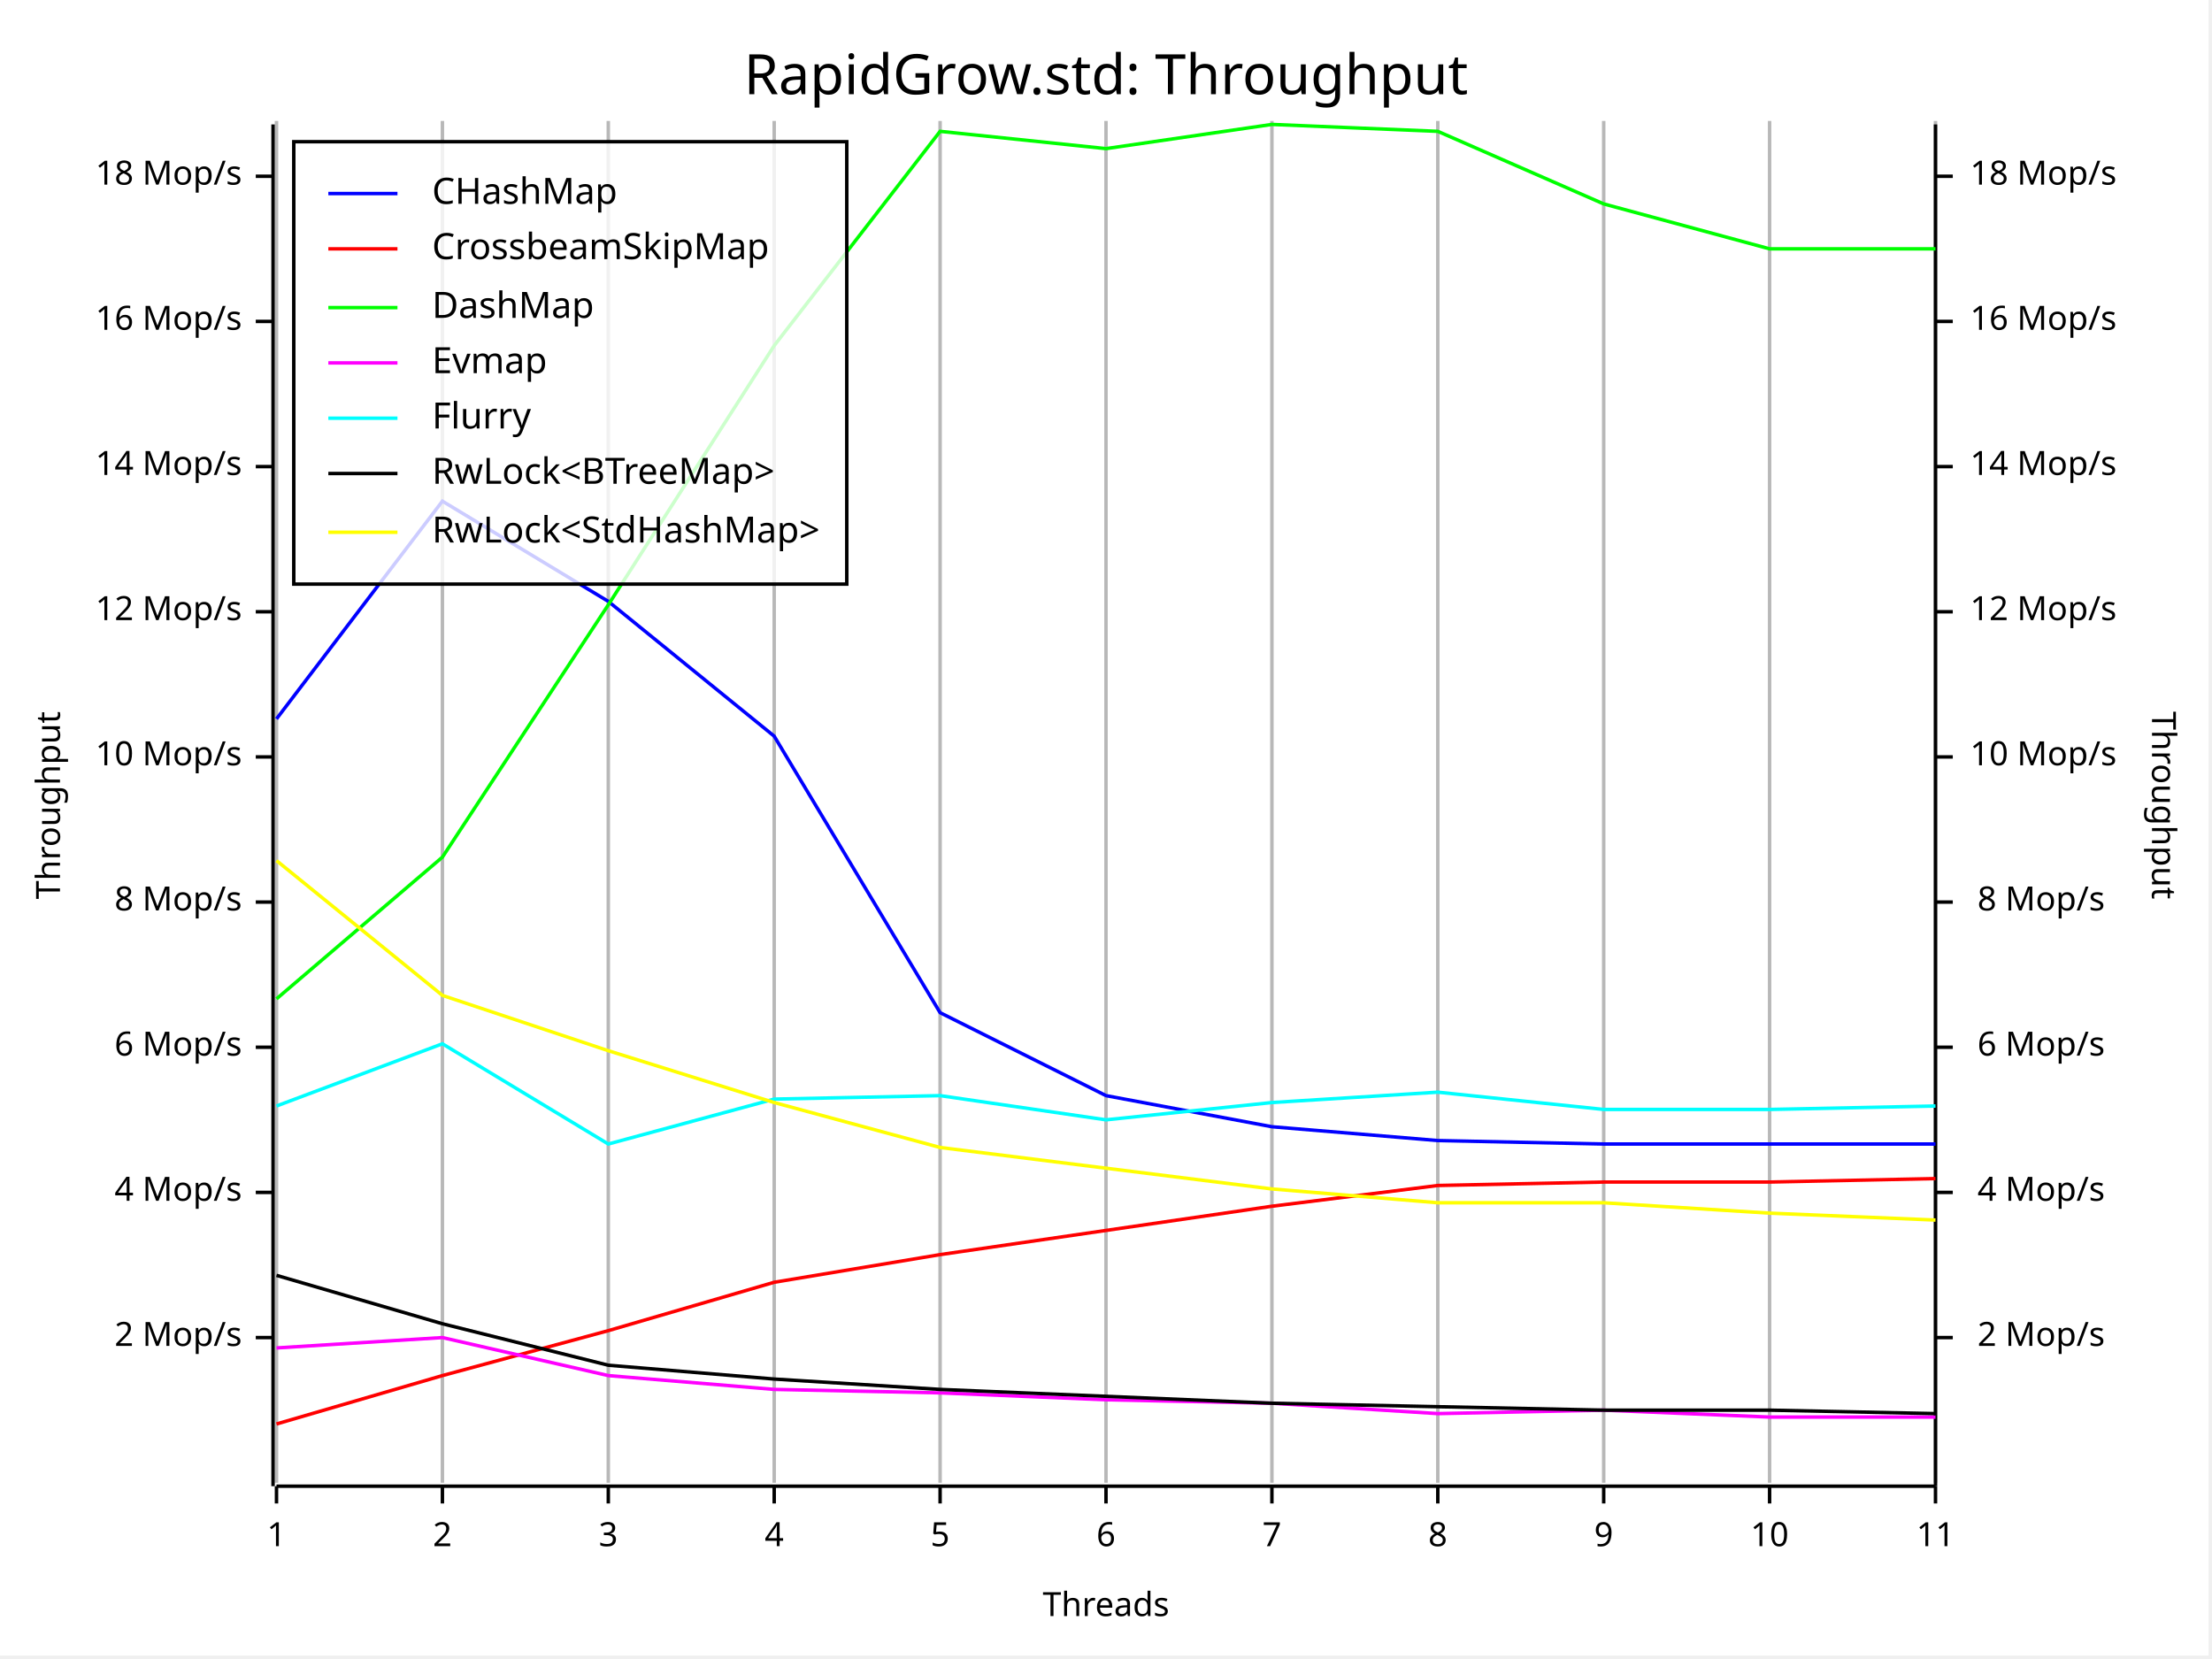
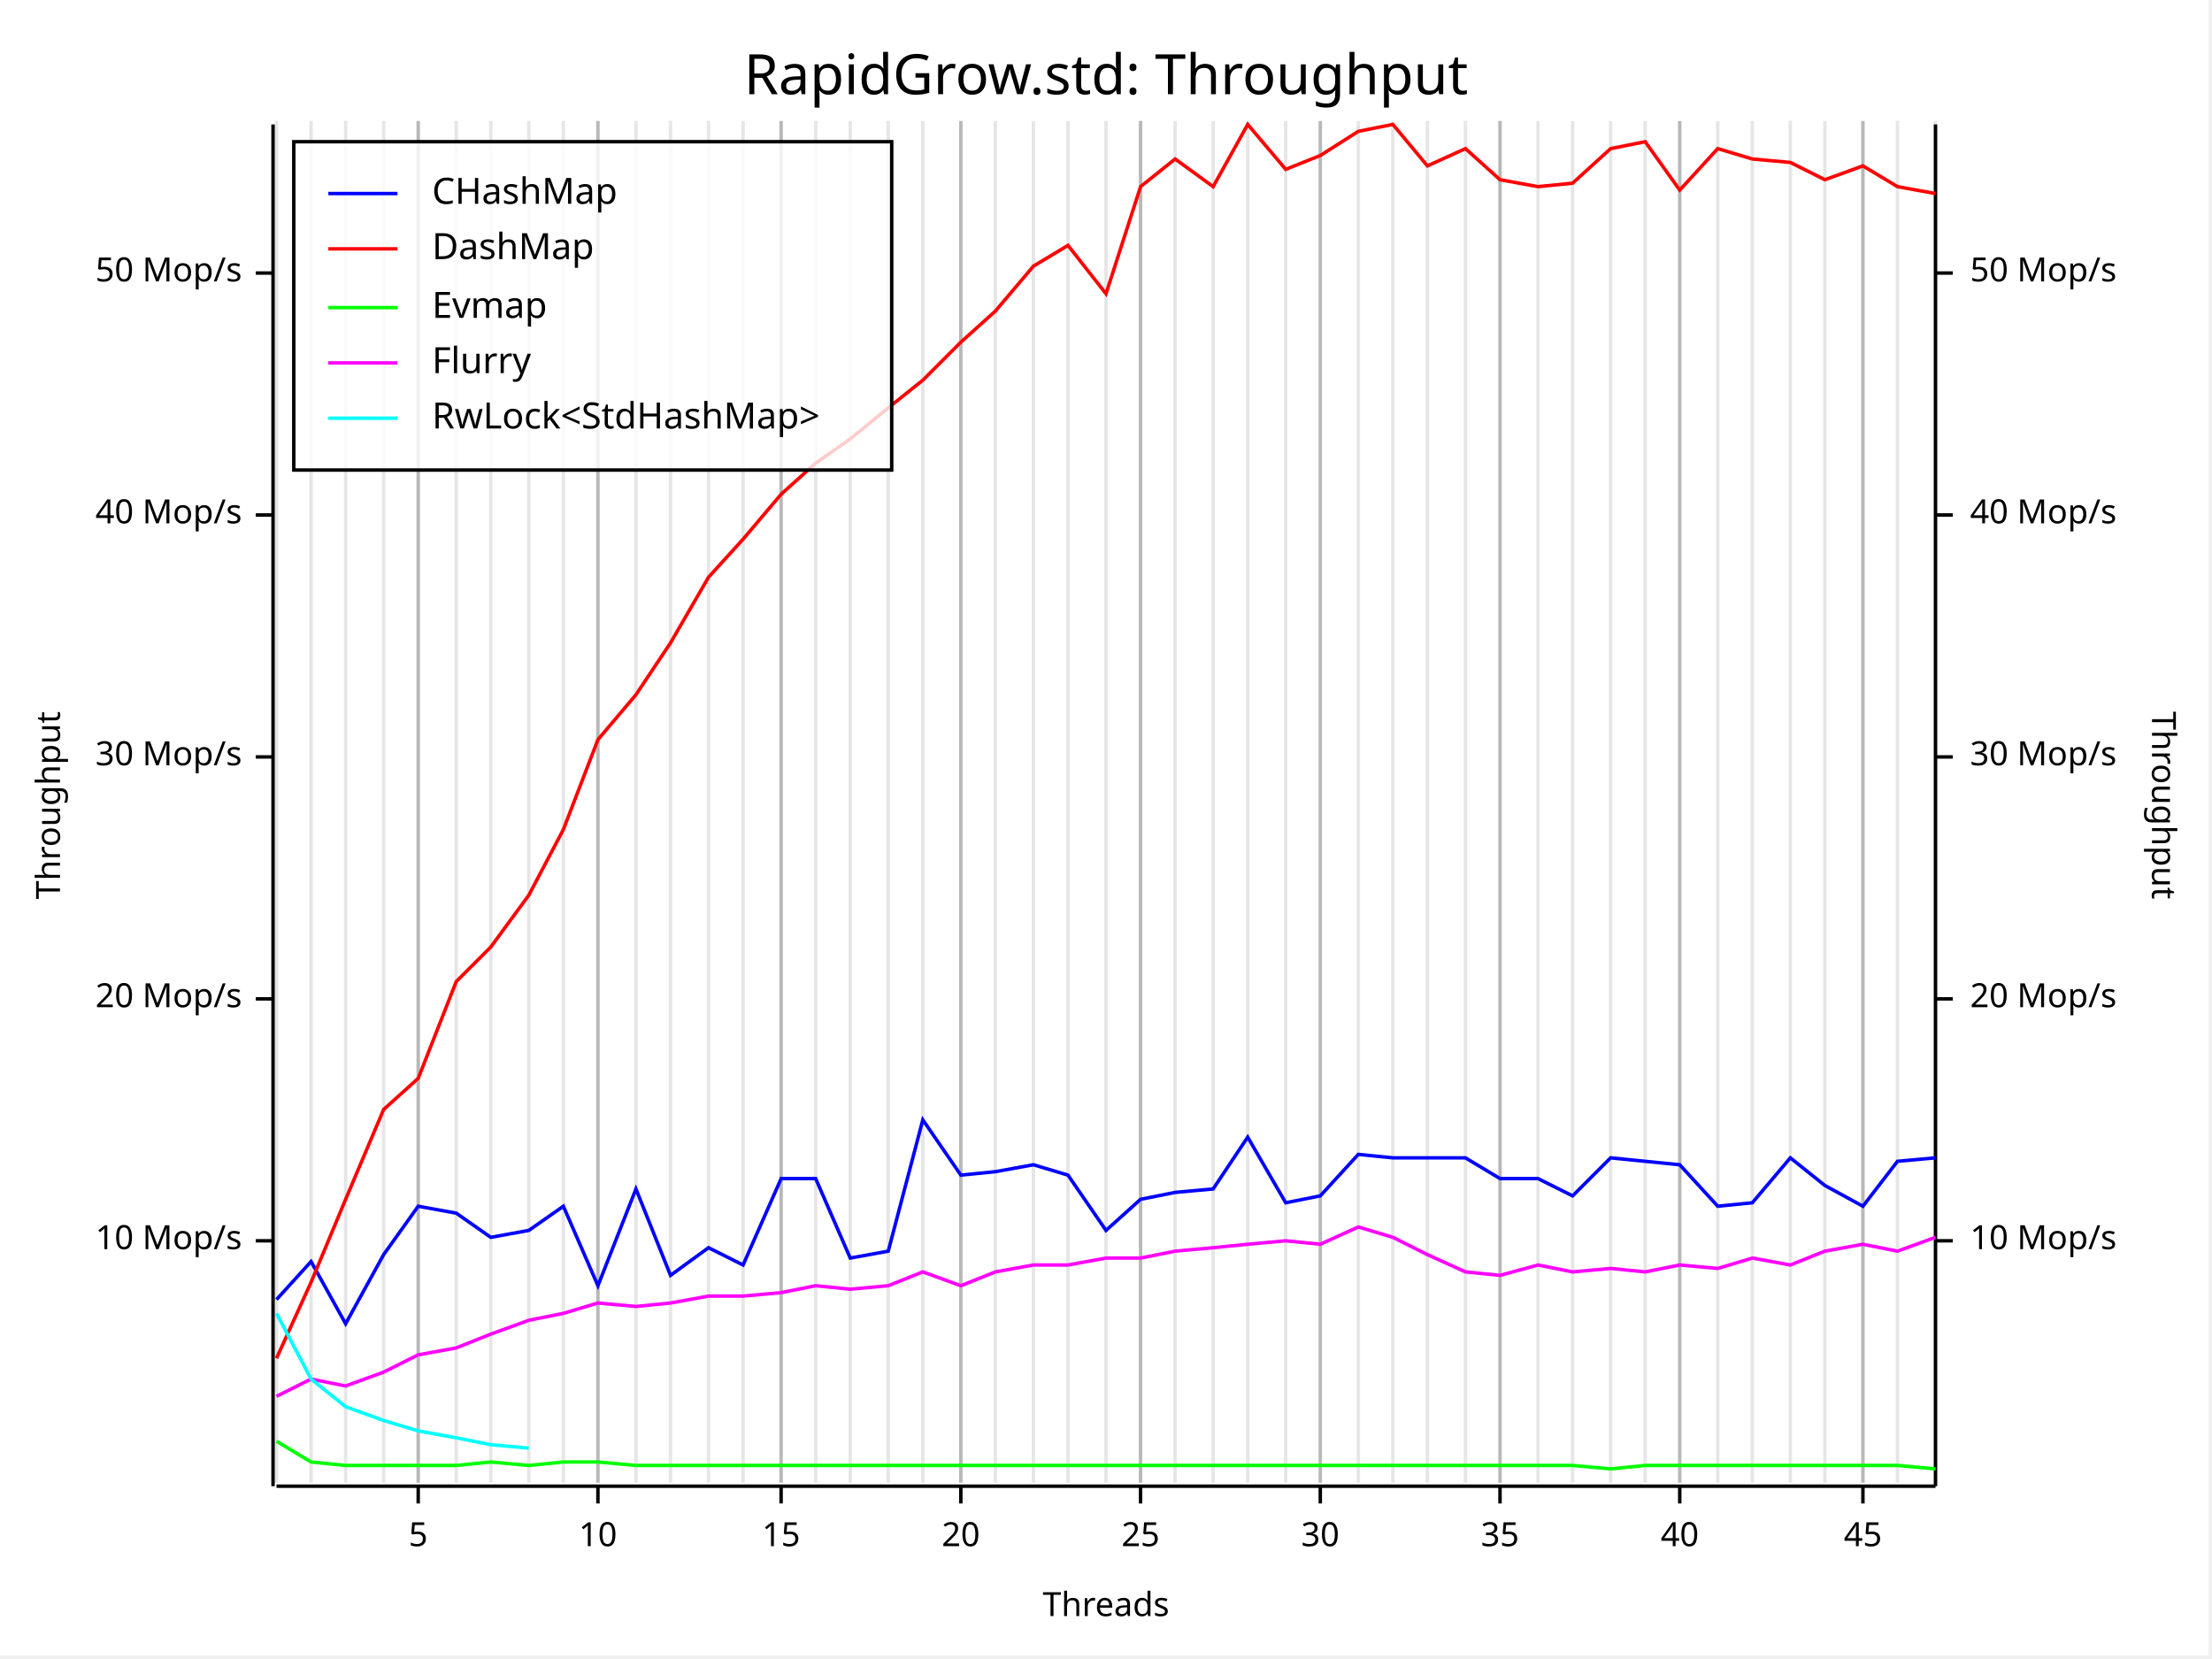
<svg xmlns="http://www.w3.org/2000/svg" width="640" height="480" viewBox="0 0 640 480">
  <rect x="0" y="0" width="639" height="479" opacity="1" fill="#FFFFFF" stroke="none" />
  <text x="320" y="15" dy="0.76em" text-anchor="middle" font-family="Fira Code" font-size="16.129" opacity="1" fill="#000000">
RapidGrow.std: Throughput
</text>
  <line opacity="0.1" stroke="#000000" stroke-width="1" x1="80" y1="429" x2="80" y2="35" />
-   <line opacity="0.1" stroke="#000000" stroke-width="1" x1="128" y1="429" x2="128" y2="35" />
-   <line opacity="0.1" stroke="#000000" stroke-width="1" x1="176" y1="429" x2="176" y2="35" />
-   <line opacity="0.1" stroke="#000000" stroke-width="1" x1="224" y1="429" x2="224" y2="35" />
-   <line opacity="0.1" stroke="#000000" stroke-width="1" x1="272" y1="429" x2="272" y2="35" />
+   <line opacity="0.1" stroke="#000000" stroke-width="1" x1="90" y1="429" x2="90" y2="35" />
+   <line opacity="0.1" stroke="#000000" stroke-width="1" x1="100" y1="429" x2="100" y2="35" />
+   <line opacity="0.1" stroke="#000000" stroke-width="1" x1="111" y1="429" x2="111" y2="35" />
+   <line opacity="0.1" stroke="#000000" stroke-width="1" x1="121" y1="429" x2="121" y2="35" />
+   <line opacity="0.1" stroke="#000000" stroke-width="1" x1="132" y1="429" x2="132" y2="35" />
+   <line opacity="0.1" stroke="#000000" stroke-width="1" x1="142" y1="429" x2="142" y2="35" />
+   <line opacity="0.1" stroke="#000000" stroke-width="1" x1="153" y1="429" x2="153" y2="35" />
+   <line opacity="0.1" stroke="#000000" stroke-width="1" x1="163" y1="429" x2="163" y2="35" />
+   <line opacity="0.1" stroke="#000000" stroke-width="1" x1="173" y1="429" x2="173" y2="35" />
+   <line opacity="0.1" stroke="#000000" stroke-width="1" x1="184" y1="429" x2="184" y2="35" />
+   <line opacity="0.1" stroke="#000000" stroke-width="1" x1="194" y1="429" x2="194" y2="35" />
+   <line opacity="0.1" stroke="#000000" stroke-width="1" x1="205" y1="429" x2="205" y2="35" />
+   <line opacity="0.1" stroke="#000000" stroke-width="1" x1="215" y1="429" x2="215" y2="35" />
+   <line opacity="0.1" stroke="#000000" stroke-width="1" x1="226" y1="429" x2="226" y2="35" />
+   <line opacity="0.1" stroke="#000000" stroke-width="1" x1="236" y1="429" x2="236" y2="35" />
+   <line opacity="0.1" stroke="#000000" stroke-width="1" x1="246" y1="429" x2="246" y2="35" />
+   <line opacity="0.1" stroke="#000000" stroke-width="1" x1="257" y1="429" x2="257" y2="35" />
+   <line opacity="0.1" stroke="#000000" stroke-width="1" x1="267" y1="429" x2="267" y2="35" />
+   <line opacity="0.1" stroke="#000000" stroke-width="1" x1="278" y1="429" x2="278" y2="35" />
+   <line opacity="0.1" stroke="#000000" stroke-width="1" x1="288" y1="429" x2="288" y2="35" />
+   <line opacity="0.1" stroke="#000000" stroke-width="1" x1="299" y1="429" x2="299" y2="35" />
+   <line opacity="0.1" stroke="#000000" stroke-width="1" x1="309" y1="429" x2="309" y2="35" />
  <line opacity="0.1" stroke="#000000" stroke-width="1" x1="320" y1="429" x2="320" y2="35" />
-   <line opacity="0.1" stroke="#000000" stroke-width="1" x1="368" y1="429" x2="368" y2="35" />
-   <line opacity="0.1" stroke="#000000" stroke-width="1" x1="416" y1="429" x2="416" y2="35" />
-   <line opacity="0.1" stroke="#000000" stroke-width="1" x1="464" y1="429" x2="464" y2="35" />
-   <line opacity="0.1" stroke="#000000" stroke-width="1" x1="512" y1="429" x2="512" y2="35" />
+   <line opacity="0.1" stroke="#000000" stroke-width="1" x1="330" y1="429" x2="330" y2="35" />
+   <line opacity="0.1" stroke="#000000" stroke-width="1" x1="340" y1="429" x2="340" y2="35" />
+   <line opacity="0.1" stroke="#000000" stroke-width="1" x1="351" y1="429" x2="351" y2="35" />
+   <line opacity="0.1" stroke="#000000" stroke-width="1" x1="361" y1="429" x2="361" y2="35" />
+   <line opacity="0.1" stroke="#000000" stroke-width="1" x1="372" y1="429" x2="372" y2="35" />
+   <line opacity="0.1" stroke="#000000" stroke-width="1" x1="382" y1="429" x2="382" y2="35" />
+   <line opacity="0.1" stroke="#000000" stroke-width="1" x1="393" y1="429" x2="393" y2="35" />
+   <line opacity="0.1" stroke="#000000" stroke-width="1" x1="403" y1="429" x2="403" y2="35" />
+   <line opacity="0.1" stroke="#000000" stroke-width="1" x1="413" y1="429" x2="413" y2="35" />
+   <line opacity="0.1" stroke="#000000" stroke-width="1" x1="424" y1="429" x2="424" y2="35" />
+   <line opacity="0.1" stroke="#000000" stroke-width="1" x1="434" y1="429" x2="434" y2="35" />
+   <line opacity="0.1" stroke="#000000" stroke-width="1" x1="445" y1="429" x2="445" y2="35" />
+   <line opacity="0.1" stroke="#000000" stroke-width="1" x1="455" y1="429" x2="455" y2="35" />
+   <line opacity="0.1" stroke="#000000" stroke-width="1" x1="466" y1="429" x2="466" y2="35" />
+   <line opacity="0.1" stroke="#000000" stroke-width="1" x1="476" y1="429" x2="476" y2="35" />
+   <line opacity="0.1" stroke="#000000" stroke-width="1" x1="486" y1="429" x2="486" y2="35" />
+   <line opacity="0.1" stroke="#000000" stroke-width="1" x1="497" y1="429" x2="497" y2="35" />
+   <line opacity="0.1" stroke="#000000" stroke-width="1" x1="507" y1="429" x2="507" y2="35" />
+   <line opacity="0.1" stroke="#000000" stroke-width="1" x1="518" y1="429" x2="518" y2="35" />
+   <line opacity="0.1" stroke="#000000" stroke-width="1" x1="528" y1="429" x2="528" y2="35" />
+   <line opacity="0.1" stroke="#000000" stroke-width="1" x1="539" y1="429" x2="539" y2="35" />
+   <line opacity="0.1" stroke="#000000" stroke-width="1" x1="549" y1="429" x2="549" y2="35" />
  <line opacity="0.1" stroke="#000000" stroke-width="1" x1="560" y1="429" x2="560" y2="35" />
  <text x="10" y="233" dy="0.76em" text-anchor="middle" font-family="sans-serif" font-size="9.677" opacity="1" fill="#000000" transform="rotate(270, 10, 233)">
Throughput
</text>
  <text x="320" y="470" dy="-0.5ex" text-anchor="middle" font-family="sans-serif" font-size="9.677" opacity="1" fill="#000000">
Threads
</text>
  <text x="630" y="233" dy="0.76em" text-anchor="middle" font-family="sans-serif" font-size="9.677" opacity="1" fill="#000000" transform="rotate(90, 630, 233)">
Throughput
</text>
-   <line opacity="0.2" stroke="#000000" stroke-width="1" x1="80" y1="429" x2="80" y2="35" />
-   <line opacity="0.2" stroke="#000000" stroke-width="1" x1="128" y1="429" x2="128" y2="35" />
-   <line opacity="0.2" stroke="#000000" stroke-width="1" x1="176" y1="429" x2="176" y2="35" />
-   <line opacity="0.2" stroke="#000000" stroke-width="1" x1="224" y1="429" x2="224" y2="35" />
-   <line opacity="0.2" stroke="#000000" stroke-width="1" x1="272" y1="429" x2="272" y2="35" />
-   <line opacity="0.2" stroke="#000000" stroke-width="1" x1="320" y1="429" x2="320" y2="35" />
-   <line opacity="0.2" stroke="#000000" stroke-width="1" x1="368" y1="429" x2="368" y2="35" />
-   <line opacity="0.2" stroke="#000000" stroke-width="1" x1="416" y1="429" x2="416" y2="35" />
-   <line opacity="0.2" stroke="#000000" stroke-width="1" x1="464" y1="429" x2="464" y2="35" />
-   <line opacity="0.2" stroke="#000000" stroke-width="1" x1="512" y1="429" x2="512" y2="35" />
-   <line opacity="0.2" stroke="#000000" stroke-width="1" x1="560" y1="429" x2="560" y2="35" />
+   <line opacity="0.2" stroke="#000000" stroke-width="1" x1="121" y1="429" x2="121" y2="35" />
+   <line opacity="0.2" stroke="#000000" stroke-width="1" x1="173" y1="429" x2="173" y2="35" />
+   <line opacity="0.2" stroke="#000000" stroke-width="1" x1="226" y1="429" x2="226" y2="35" />
+   <line opacity="0.2" stroke="#000000" stroke-width="1" x1="278" y1="429" x2="278" y2="35" />
+   <line opacity="0.2" stroke="#000000" stroke-width="1" x1="330" y1="429" x2="330" y2="35" />
+   <line opacity="0.2" stroke="#000000" stroke-width="1" x1="382" y1="429" x2="382" y2="35" />
+   <line opacity="0.2" stroke="#000000" stroke-width="1" x1="434" y1="429" x2="434" y2="35" />
+   <line opacity="0.2" stroke="#000000" stroke-width="1" x1="486" y1="429" x2="486" y2="35" />
+   <line opacity="0.2" stroke="#000000" stroke-width="1" x1="539" y1="429" x2="539" y2="35" />
  <polyline fill="none" opacity="1" stroke="#000000" stroke-width="1" points="79,36 79,430 " />
-   <text x="70" y="387" dy="0.5ex" text-anchor="end" font-family="sans-serif" font-size="9.677" opacity="1" fill="#000000">
- 2 Mop/s
- </text>
-   <polyline fill="none" opacity="1" stroke="#000000" stroke-width="1" points="74,387 79,387 " />
-   <text x="70" y="345" dy="0.5ex" text-anchor="end" font-family="sans-serif" font-size="9.677" opacity="1" fill="#000000">
- 4 Mop/s
- </text>
-   <polyline fill="none" opacity="1" stroke="#000000" stroke-width="1" points="74,345 79,345 " />
-   <text x="70" y="303" dy="0.5ex" text-anchor="end" font-family="sans-serif" font-size="9.677" opacity="1" fill="#000000">
- 6 Mop/s
- </text>
-   <polyline fill="none" opacity="1" stroke="#000000" stroke-width="1" points="74,303 79,303 " />
-   <text x="70" y="261" dy="0.5ex" text-anchor="end" font-family="sans-serif" font-size="9.677" opacity="1" fill="#000000">
- 8 Mop/s
- </text>
-   <polyline fill="none" opacity="1" stroke="#000000" stroke-width="1" points="74,261 79,261 " />
-   <text x="70" y="219" dy="0.5ex" text-anchor="end" font-family="sans-serif" font-size="9.677" opacity="1" fill="#000000">
+   <text x="70" y="359" dy="0.5ex" text-anchor="end" font-family="sans-serif" font-size="9.677" opacity="1" fill="#000000">
10 Mop/s
</text>
+   <polyline fill="none" opacity="1" stroke="#000000" stroke-width="1" points="74,359 79,359 " />
+   <text x="70" y="289" dy="0.5ex" text-anchor="end" font-family="sans-serif" font-size="9.677" opacity="1" fill="#000000">
+ 20 Mop/s
+ </text>
+   <polyline fill="none" opacity="1" stroke="#000000" stroke-width="1" points="74,289 79,289 " />
+   <text x="70" y="219" dy="0.5ex" text-anchor="end" font-family="sans-serif" font-size="9.677" opacity="1" fill="#000000">
+ 30 Mop/s
+ </text>
  <polyline fill="none" opacity="1" stroke="#000000" stroke-width="1" points="74,219 79,219 " />
-   <text x="70" y="177" dy="0.5ex" text-anchor="end" font-family="sans-serif" font-size="9.677" opacity="1" fill="#000000">
- 12 Mop/s
+   <text x="70" y="149" dy="0.5ex" text-anchor="end" font-family="sans-serif" font-size="9.677" opacity="1" fill="#000000">
+ 40 Mop/s
</text>
-   <polyline fill="none" opacity="1" stroke="#000000" stroke-width="1" points="74,177 79,177 " />
-   <text x="70" y="135" dy="0.5ex" text-anchor="end" font-family="sans-serif" font-size="9.677" opacity="1" fill="#000000">
- 14 Mop/s
+   <polyline fill="none" opacity="1" stroke="#000000" stroke-width="1" points="74,149 79,149 " />
+   <text x="70" y="79" dy="0.5ex" text-anchor="end" font-family="sans-serif" font-size="9.677" opacity="1" fill="#000000">
+ 50 Mop/s
</text>
-   <polyline fill="none" opacity="1" stroke="#000000" stroke-width="1" points="74,135 79,135 " />
-   <text x="70" y="93" dy="0.5ex" text-anchor="end" font-family="sans-serif" font-size="9.677" opacity="1" fill="#000000">
- 16 Mop/s
- </text>
-   <polyline fill="none" opacity="1" stroke="#000000" stroke-width="1" points="74,93 79,93 " />
-   <text x="70" y="51" dy="0.5ex" text-anchor="end" font-family="sans-serif" font-size="9.677" opacity="1" fill="#000000">
- 18 Mop/s
- </text>
-   <polyline fill="none" opacity="1" stroke="#000000" stroke-width="1" points="74,51 79,51 " />
+   <polyline fill="none" opacity="1" stroke="#000000" stroke-width="1" points="74,79 79,79 " />
  <polyline fill="none" opacity="1" stroke="#000000" stroke-width="1" points="80,430 560,430 " />
-   <text x="80" y="440" dy="0.76em" text-anchor="middle" font-family="sans-serif" font-size="9.677" opacity="1" fill="#000000">
- 1
- </text>
-   <polyline fill="none" opacity="1" stroke="#000000" stroke-width="1" points="80,430 80,435 " />
-   <text x="128" y="440" dy="0.76em" text-anchor="middle" font-family="sans-serif" font-size="9.677" opacity="1" fill="#000000">
- 2
- </text>
-   <polyline fill="none" opacity="1" stroke="#000000" stroke-width="1" points="128,430 128,435 " />
-   <text x="176" y="440" dy="0.76em" text-anchor="middle" font-family="sans-serif" font-size="9.677" opacity="1" fill="#000000">
- 3
- </text>
-   <polyline fill="none" opacity="1" stroke="#000000" stroke-width="1" points="176,430 176,435 " />
-   <text x="224" y="440" dy="0.76em" text-anchor="middle" font-family="sans-serif" font-size="9.677" opacity="1" fill="#000000">
- 4
- </text>
-   <polyline fill="none" opacity="1" stroke="#000000" stroke-width="1" points="224,430 224,435 " />
-   <text x="272" y="440" dy="0.76em" text-anchor="middle" font-family="sans-serif" font-size="9.677" opacity="1" fill="#000000">
+   <text x="121" y="440" dy="0.76em" text-anchor="middle" font-family="sans-serif" font-size="9.677" opacity="1" fill="#000000">
5
</text>
-   <polyline fill="none" opacity="1" stroke="#000000" stroke-width="1" points="272,430 272,435 " />
-   <text x="320" y="440" dy="0.76em" text-anchor="middle" font-family="sans-serif" font-size="9.677" opacity="1" fill="#000000">
- 6
- </text>
-   <polyline fill="none" opacity="1" stroke="#000000" stroke-width="1" points="320,430 320,435 " />
-   <text x="368" y="440" dy="0.76em" text-anchor="middle" font-family="sans-serif" font-size="9.677" opacity="1" fill="#000000">
- 7
- </text>
-   <polyline fill="none" opacity="1" stroke="#000000" stroke-width="1" points="368,430 368,435 " />
-   <text x="416" y="440" dy="0.76em" text-anchor="middle" font-family="sans-serif" font-size="9.677" opacity="1" fill="#000000">
- 8
- </text>
-   <polyline fill="none" opacity="1" stroke="#000000" stroke-width="1" points="416,430 416,435 " />
-   <text x="464" y="440" dy="0.76em" text-anchor="middle" font-family="sans-serif" font-size="9.677" opacity="1" fill="#000000">
- 9
- </text>
-   <polyline fill="none" opacity="1" stroke="#000000" stroke-width="1" points="464,430 464,435 " />
-   <text x="512" y="440" dy="0.76em" text-anchor="middle" font-family="sans-serif" font-size="9.677" opacity="1" fill="#000000">
+   <polyline fill="none" opacity="1" stroke="#000000" stroke-width="1" points="121,430 121,435 " />
+   <text x="173" y="440" dy="0.76em" text-anchor="middle" font-family="sans-serif" font-size="9.677" opacity="1" fill="#000000">
10
</text>
-   <polyline fill="none" opacity="1" stroke="#000000" stroke-width="1" points="512,430 512,435 " />
-   <text x="560" y="440" dy="0.76em" text-anchor="middle" font-family="sans-serif" font-size="9.677" opacity="1" fill="#000000">
- 11
+   <polyline fill="none" opacity="1" stroke="#000000" stroke-width="1" points="173,430 173,435 " />
+   <text x="226" y="440" dy="0.76em" text-anchor="middle" font-family="sans-serif" font-size="9.677" opacity="1" fill="#000000">
+ 15
</text>
-   <polyline fill="none" opacity="1" stroke="#000000" stroke-width="1" points="560,430 560,435 " />
+   <polyline fill="none" opacity="1" stroke="#000000" stroke-width="1" points="226,430 226,435 " />
+   <text x="278" y="440" dy="0.76em" text-anchor="middle" font-family="sans-serif" font-size="9.677" opacity="1" fill="#000000">
+ 20
+ </text>
+   <polyline fill="none" opacity="1" stroke="#000000" stroke-width="1" points="278,430 278,435 " />
+   <text x="330" y="440" dy="0.76em" text-anchor="middle" font-family="sans-serif" font-size="9.677" opacity="1" fill="#000000">
+ 25
+ </text>
+   <polyline fill="none" opacity="1" stroke="#000000" stroke-width="1" points="330,430 330,435 " />
+   <text x="382" y="440" dy="0.76em" text-anchor="middle" font-family="sans-serif" font-size="9.677" opacity="1" fill="#000000">
+ 30
+ </text>
+   <polyline fill="none" opacity="1" stroke="#000000" stroke-width="1" points="382,430 382,435 " />
+   <text x="434" y="440" dy="0.76em" text-anchor="middle" font-family="sans-serif" font-size="9.677" opacity="1" fill="#000000">
+ 35
+ </text>
+   <polyline fill="none" opacity="1" stroke="#000000" stroke-width="1" points="434,430 434,435 " />
+   <text x="486" y="440" dy="0.76em" text-anchor="middle" font-family="sans-serif" font-size="9.677" opacity="1" fill="#000000">
+ 40
+ </text>
+   <polyline fill="none" opacity="1" stroke="#000000" stroke-width="1" points="486,430 486,435 " />
+   <text x="539" y="440" dy="0.76em" text-anchor="middle" font-family="sans-serif" font-size="9.677" opacity="1" fill="#000000">
+ 45
+ </text>
+   <polyline fill="none" opacity="1" stroke="#000000" stroke-width="1" points="539,430 539,435 " />
  <polyline fill="none" opacity="1" stroke="#000000" stroke-width="1" points="560,36 560,430 " />
-   <text x="609" y="387" dy="0.5ex" text-anchor="end" font-family="sans-serif" font-size="9.677" opacity="1" fill="#000000">
- 2 Mop/s
- </text>
-   <polyline fill="none" opacity="1" stroke="#000000" stroke-width="1" points="560,387 565,387 " />
-   <text x="609" y="345" dy="0.5ex" text-anchor="end" font-family="sans-serif" font-size="9.677" opacity="1" fill="#000000">
- 4 Mop/s
- </text>
-   <polyline fill="none" opacity="1" stroke="#000000" stroke-width="1" points="560,345 565,345 " />
-   <text x="609" y="303" dy="0.5ex" text-anchor="end" font-family="sans-serif" font-size="9.677" opacity="1" fill="#000000">
- 6 Mop/s
- </text>
-   <polyline fill="none" opacity="1" stroke="#000000" stroke-width="1" points="560,303 565,303 " />
-   <text x="609" y="261" dy="0.5ex" text-anchor="end" font-family="sans-serif" font-size="9.677" opacity="1" fill="#000000">
- 8 Mop/s
- </text>
-   <polyline fill="none" opacity="1" stroke="#000000" stroke-width="1" points="560,261 565,261 " />
-   <text x="570" y="219" dy="0.5ex" text-anchor="start" font-family="sans-serif" font-size="9.677" opacity="1" fill="#000000">
+   <text x="570" y="359" dy="0.5ex" text-anchor="start" font-family="sans-serif" font-size="9.677" opacity="1" fill="#000000">
10 Mop/s
</text>
+   <polyline fill="none" opacity="1" stroke="#000000" stroke-width="1" points="560,359 565,359 " />
+   <text x="570" y="289" dy="0.5ex" text-anchor="start" font-family="sans-serif" font-size="9.677" opacity="1" fill="#000000">
+ 20 Mop/s
+ </text>
+   <polyline fill="none" opacity="1" stroke="#000000" stroke-width="1" points="560,289 565,289 " />
+   <text x="570" y="219" dy="0.5ex" text-anchor="start" font-family="sans-serif" font-size="9.677" opacity="1" fill="#000000">
+ 30 Mop/s
+ </text>
  <polyline fill="none" opacity="1" stroke="#000000" stroke-width="1" points="560,219 565,219 " />
-   <text x="570" y="177" dy="0.5ex" text-anchor="start" font-family="sans-serif" font-size="9.677" opacity="1" fill="#000000">
- 12 Mop/s
+   <text x="570" y="149" dy="0.5ex" text-anchor="start" font-family="sans-serif" font-size="9.677" opacity="1" fill="#000000">
+ 40 Mop/s
</text>
-   <polyline fill="none" opacity="1" stroke="#000000" stroke-width="1" points="560,177 565,177 " />
-   <text x="570" y="135" dy="0.5ex" text-anchor="start" font-family="sans-serif" font-size="9.677" opacity="1" fill="#000000">
- 14 Mop/s
+   <polyline fill="none" opacity="1" stroke="#000000" stroke-width="1" points="560,149 565,149 " />
+   <text x="570" y="79" dy="0.5ex" text-anchor="start" font-family="sans-serif" font-size="9.677" opacity="1" fill="#000000">
+ 50 Mop/s
</text>
-   <polyline fill="none" opacity="1" stroke="#000000" stroke-width="1" points="560,135 565,135 " />
-   <text x="570" y="93" dy="0.5ex" text-anchor="start" font-family="sans-serif" font-size="9.677" opacity="1" fill="#000000">
- 16 Mop/s
- </text>
-   <polyline fill="none" opacity="1" stroke="#000000" stroke-width="1" points="560,93 565,93 " />
-   <text x="570" y="51" dy="0.5ex" text-anchor="start" font-family="sans-serif" font-size="9.677" opacity="1" fill="#000000">
- 18 Mop/s
- </text>
-   <polyline fill="none" opacity="1" stroke="#000000" stroke-width="1" points="560,51 565,51 " />
-   <polyline fill="none" opacity="1" stroke="#0000FF" stroke-width="1" points="80,208 128,145 176,174 224,213 272,293 320,317 368,326 416,330 464,331 512,331 560,331 " />
-   <polyline fill="none" opacity="1" stroke="#FF0000" stroke-width="1" points="80,412 128,398 176,385 224,371 272,363 320,356 368,349 416,343 464,342 512,342 560,341 " />
-   <polyline fill="none" opacity="1" stroke="#00FF00" stroke-width="1" points="80,289 128,248 176,175 224,100 272,38 320,43 368,36 416,38 464,59 512,72 560,72 " />
-   <polyline fill="none" opacity="1" stroke="#FF00FF" stroke-width="1" points="80,390 128,387 176,398 224,402 272,403 320,405 368,406 416,409 464,408 512,410 560,410 " />
-   <polyline fill="none" opacity="1" stroke="#00FFFF" stroke-width="1" points="80,320 128,302 176,331 224,318 272,317 320,324 368,319 416,316 464,321 512,321 560,320 " />
-   <polyline fill="none" opacity="1" stroke="#000000" stroke-width="1" points="80,369 128,383 176,395 224,399 272,402 320,404 368,406 416,407 464,408 512,408 560,409 " />
-   <polyline fill="none" opacity="1" stroke="#FFFF00" stroke-width="1" points="80,249 128,288 176,304 224,319 272,332 320,338 368,344 416,348 464,348 512,351 560,353 " />
-   <rect x="85" y="41" width="160" height="128" opacity="0.8" fill="#FFFFFF" stroke="none" />
-   <rect x="85" y="41" width="160" height="128" opacity="1" fill="none" stroke="#000000" />
+   <polyline fill="none" opacity="1" stroke="#000000" stroke-width="1" points="560,79 565,79 " />
+   <polyline fill="none" opacity="1" stroke="#0000FF" stroke-width="1" points="80,376 90,365 100,383 111,363 121,349 132,351 142,358 153,356 163,349 173,372 184,344 194,369 205,361 215,366 226,341 236,341 246,364 257,362 267,324 278,340 288,339 299,337 309,340 320,356 330,347 340,345 351,344 361,329 372,348 382,346 393,334 403,335 413,335 424,335 434,341 445,341 455,346 466,335 476,336 486,337 497,349 507,348 518,335 528,343 539,349 549,336 560,335 " />
+   <polyline fill="none" opacity="1" stroke="#FF0000" stroke-width="1" points="80,393 90,371 100,347 111,321 121,312 132,284 142,274 153,259 163,240 173,214 184,201 194,186 205,167 215,156 226,143 236,134 246,127 257,118 267,110 278,99 288,90 299,77 309,71 320,85 330,54 340,46 351,54 361,36 372,49 382,45 393,38 403,36 413,48 424,43 434,52 445,54 455,53 466,43 476,41 486,55 497,43 507,46 518,47 528,52 539,48 549,54 560,56 " />
+   <polyline fill="none" opacity="1" stroke="#00FF00" stroke-width="1" points="80,417 90,423 100,424 111,424 121,424 132,424 142,423 153,424 163,423 173,423 184,424 194,424 205,424 215,424 226,424 236,424 246,424 257,424 267,424 278,424 288,424 299,424 309,424 320,424 330,424 340,424 351,424 361,424 372,424 382,424 393,424 403,424 413,424 424,424 434,424 445,424 455,424 466,425 476,424 486,424 497,424 507,424 518,424 528,424 539,424 549,424 560,425 " />
+   <polyline fill="none" opacity="1" stroke="#FF00FF" stroke-width="1" points="80,404 90,399 100,401 111,397 121,392 132,390 142,386 153,382 163,380 173,377 184,378 194,377 205,375 215,375 226,374 236,372 246,373 257,372 267,368 278,372 288,368 299,366 309,366 320,364 330,364 340,362 351,361 361,360 372,359 382,360 393,355 403,358 413,363 424,368 434,369 445,366 455,368 466,367 476,368 486,366 497,367 507,364 518,366 528,362 539,360 549,362 560,358 " />
+   <polyline fill="none" opacity="1" stroke="#00FFFF" stroke-width="1" points="80,380 90,399 100,407 111,411 121,414 132,416 142,418 153,419 " />
+   <rect x="85" y="41" width="173" height="95" opacity="0.8" fill="#FFFFFF" stroke="none" />
+   <rect x="85" y="41" width="173" height="95" opacity="1" fill="none" stroke="#000000" />
  <text x="125" y="51" dy="0.76em" text-anchor="start" font-family="Fira Code" font-size="10.484" opacity="1" fill="#000000">
CHashMap
</text>
  <text x="125" y="67" dy="0.76em" text-anchor="start" font-family="Fira Code" font-size="10.484" opacity="1" fill="#000000">
- CrossbeamSkipMap
+ DashMap
</text>
  <text x="125" y="84" dy="0.76em" text-anchor="start" font-family="Fira Code" font-size="10.484" opacity="1" fill="#000000">
- DashMap
+ Evmap
</text>
  <text x="125" y="100" dy="0.76em" text-anchor="start" font-family="Fira Code" font-size="10.484" opacity="1" fill="#000000">
- Evmap
+ Flurry
</text>
  <text x="125" y="116" dy="0.76em" text-anchor="start" font-family="Fira Code" font-size="10.484" opacity="1" fill="#000000">
- Flurry
- </text>
-   <text x="125" y="132" dy="0.76em" text-anchor="start" font-family="Fira Code" font-size="10.484" opacity="1" fill="#000000">
- RwLock&lt;BTreeMap&gt;
- </text>
-   <text x="125" y="149" dy="0.76em" text-anchor="start" font-family="Fira Code" font-size="10.484" opacity="1" fill="#000000">
RwLock&lt;StdHashMap&gt;
</text>
  <polyline fill="none" opacity="1" stroke="#0000FF" stroke-width="1" points="95,56 115,56 " />
  <polyline fill="none" opacity="1" stroke="#FF0000" stroke-width="1" points="95,72 115,72 " />
  <polyline fill="none" opacity="1" stroke="#00FF00" stroke-width="1" points="95,89 115,89 " />
  <polyline fill="none" opacity="1" stroke="#FF00FF" stroke-width="1" points="95,105 115,105 " />
  <polyline fill="none" opacity="1" stroke="#00FFFF" stroke-width="1" points="95,121 115,121 " />
-   <polyline fill="none" opacity="1" stroke="#000000" stroke-width="1" points="95,137 115,137 " />
-   <polyline fill="none" opacity="1" stroke="#FFFF00" stroke-width="1" points="95,154 115,154 " />
</svg>
